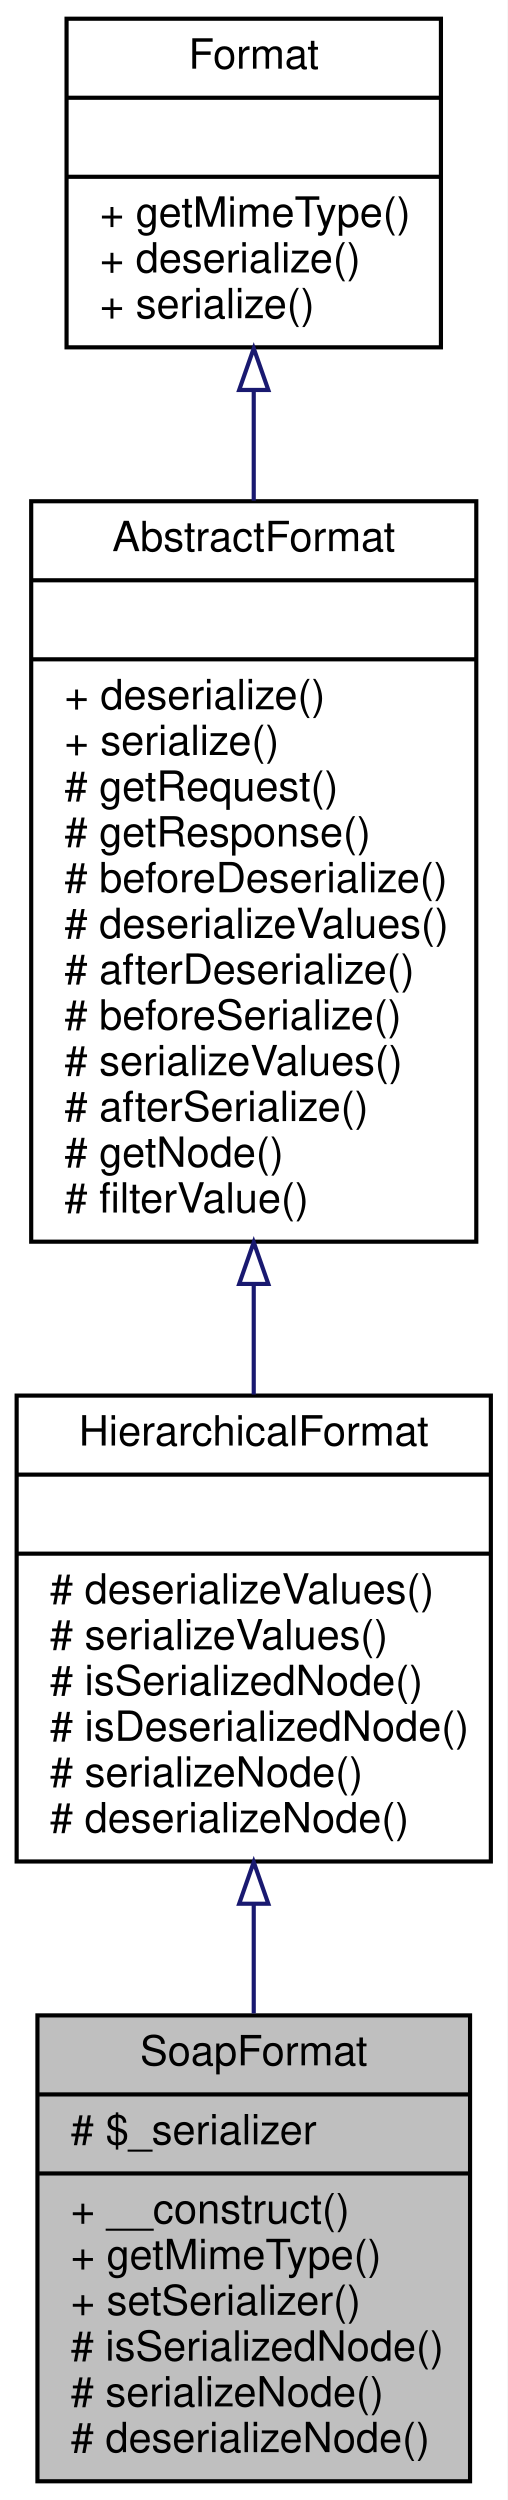
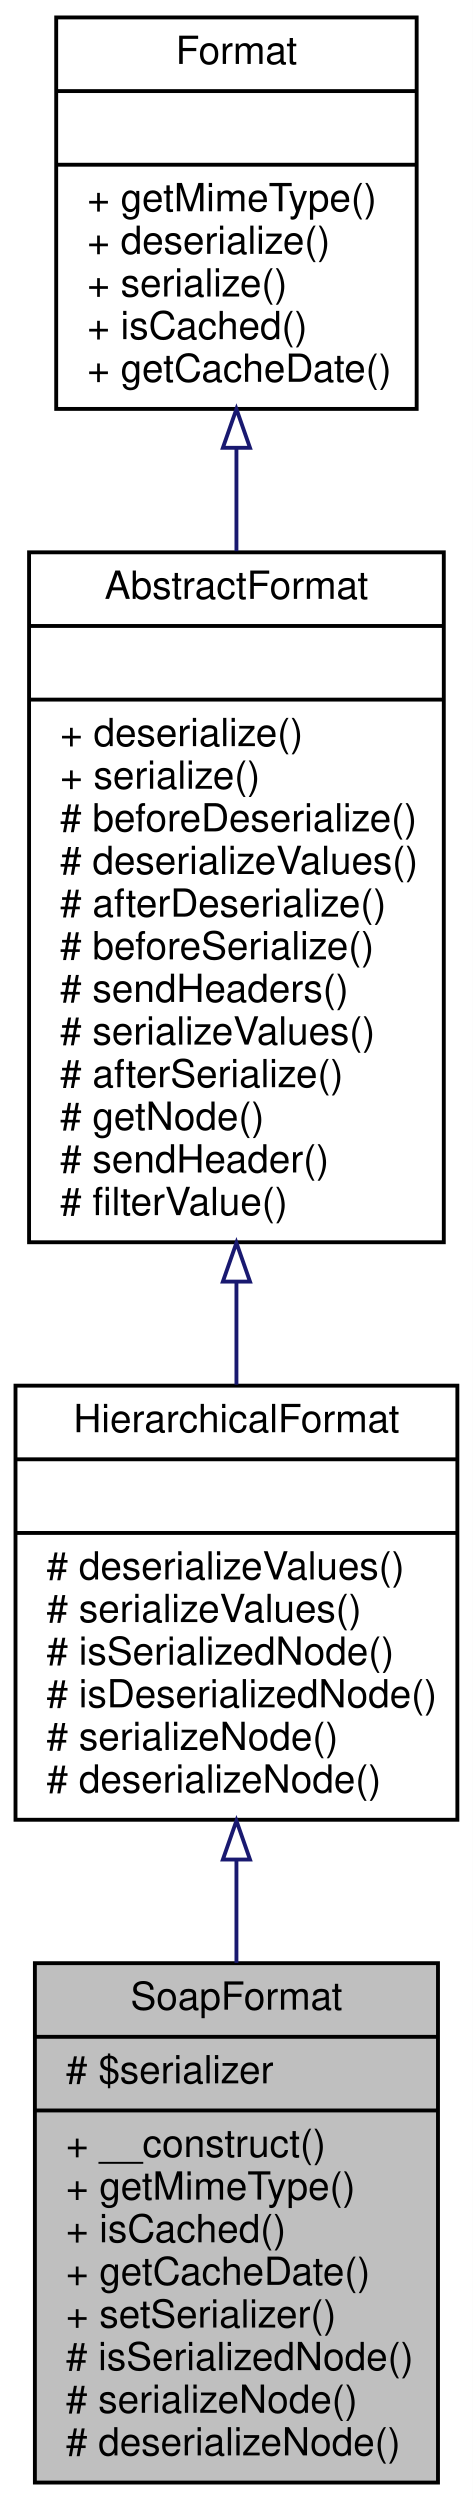
- <svg xmlns="http://www.w3.org/2000/svg" xmlns:xlink="http://www.w3.org/1999/xlink" width="122pt" height="601pt" viewBox="0.00 0.00 122.00 601.00">
-   <g id="graph0" class="graph" transform="scale(1 1) rotate(0) translate(4 597)">
-     <polygon fill="white" stroke="none" points="-4,4 -4,-597 118,-597 118,4 -4,4" />
+ <svg xmlns="http://www.w3.org/2000/svg" xmlns:xlink="http://www.w3.org/1999/xlink" width="122pt" height="645pt" viewBox="0.00 0.00 122.00 645.00">
+   <g id="graph0" class="graph" transform="scale(1 1) rotate(0) translate(4 641)">
+     <polygon fill="white" stroke="none" points="-4,4 -4,-641 118,-641 118,4 -4,4" />
    <g id="node1" class="node">
-       <polygon fill="#bfbfbf" stroke="black" points="5,-0.5 5,-112.5 109,-112.5 109,-0.5 5,-0.5" />
-       <text text-anchor="middle" x="57" y="-100.5" font-family="Helvetica,sans-Serif" font-size="10.00">SoapFormat</text>
-       <polyline fill="none" stroke="black" points="5,-93.5 109,-93.5 " />
-       <text text-anchor="start" x="13" y="-81.5" font-family="Helvetica,sans-Serif" font-size="10.00"># $_serializer</text>
-       <polyline fill="none" stroke="black" points="5,-74.5 109,-74.5 " />
-       <text text-anchor="start" x="13" y="-62.5" font-family="Helvetica,sans-Serif" font-size="10.00">+ __construct()</text>
-       <text text-anchor="start" x="13" y="-51.5" font-family="Helvetica,sans-Serif" font-size="10.00">+ getMimeType()</text>
+       <polygon fill="#bfbfbf" stroke="black" points="5,-0.5 5,-134.5 109,-134.5 109,-0.5 5,-0.5" />
+       <text text-anchor="middle" x="57" y="-122.5" font-family="Helvetica,sans-Serif" font-size="10.00">SoapFormat</text>
+       <polyline fill="none" stroke="black" points="5,-115.5 109,-115.5 " />
+       <text text-anchor="start" x="13" y="-103.5" font-family="Helvetica,sans-Serif" font-size="10.00"># $serializer</text>
+       <polyline fill="none" stroke="black" points="5,-96.5 109,-96.5 " />
+       <text text-anchor="start" x="13" y="-84.5" font-family="Helvetica,sans-Serif" font-size="10.00">+ __construct()</text>
+       <text text-anchor="start" x="13" y="-73.5" font-family="Helvetica,sans-Serif" font-size="10.00">+ getMimeType()</text>
+       <text text-anchor="start" x="13" y="-62.5" font-family="Helvetica,sans-Serif" font-size="10.00">+ isCached()</text>
+       <text text-anchor="start" x="13" y="-51.5" font-family="Helvetica,sans-Serif" font-size="10.00">+ getCacheDate()</text>
      <text text-anchor="start" x="13" y="-40.5" font-family="Helvetica,sans-Serif" font-size="10.00">+ setSerializer()</text>
      <text text-anchor="start" x="13" y="-29.5" font-family="Helvetica,sans-Serif" font-size="10.00"># isSerializedNode()</text>
      <text text-anchor="start" x="13" y="-18.5" font-family="Helvetica,sans-Serif" font-size="10.00"># serializeNode()</text>
      <text text-anchor="start" x="13" y="-7.5" font-family="Helvetica,sans-Serif" font-size="10.00"># deserializeNode()</text>
    </g>
    <g id="node2" class="node">
      <g id="a_node2">
-         <a xlink:href="classwcmf_1_1lib_1_1presentation_1_1format_1_1impl_1_1_hierarchical_format.html" target="_top" xlink:title="HierarchicalFormat maybe used as base class for formats that are able to represent hierarchical data ...">
-           <polygon fill="white" stroke="black" points="0,-149.5 0,-261.5 114,-261.5 114,-149.5 0,-149.5" />
-           <text text-anchor="middle" x="57" y="-249.5" font-family="Helvetica,sans-Serif" font-size="10.00">HierarchicalFormat</text>
-           <polyline fill="none" stroke="black" points="0,-242.5 114,-242.5 " />
-           <text text-anchor="middle" x="57" y="-230.5" font-family="Helvetica,sans-Serif" font-size="10.00"> </text>
-           <polyline fill="none" stroke="black" points="0,-223.5 114,-223.5 " />
-           <text text-anchor="start" x="8" y="-211.5" font-family="Helvetica,sans-Serif" font-size="10.00"># deserializeValues()</text>
-           <text text-anchor="start" x="8" y="-200.5" font-family="Helvetica,sans-Serif" font-size="10.00"># serializeValues()</text>
-           <text text-anchor="start" x="8" y="-189.5" font-family="Helvetica,sans-Serif" font-size="10.00"># isSerializedNode()</text>
-           <text text-anchor="start" x="8" y="-178.5" font-family="Helvetica,sans-Serif" font-size="10.00"># isDeserializedNode()</text>
-           <text text-anchor="start" x="8" y="-167.5" font-family="Helvetica,sans-Serif" font-size="10.00"># serializeNode()</text>
-           <text text-anchor="start" x="8" y="-156.5" font-family="Helvetica,sans-Serif" font-size="10.00"># deserializeNode()</text>
+         <a xlink:href="classwcmf_1_1lib_1_1presentation_1_1format_1_1impl_1_1_hierarchical_format.html" target="_top" xlink:title="HierarchicalFormat is used as base class for formats that are able to represent hierarchical data lik...">
+           <polygon fill="white" stroke="black" points="0,-171.5 0,-283.5 114,-283.5 114,-171.5 0,-171.5" />
+           <text text-anchor="middle" x="57" y="-271.5" font-family="Helvetica,sans-Serif" font-size="10.00">HierarchicalFormat</text>
+           <polyline fill="none" stroke="black" points="0,-264.5 114,-264.5 " />
+           <text text-anchor="middle" x="57" y="-252.5" font-family="Helvetica,sans-Serif" font-size="10.00"> </text>
+           <polyline fill="none" stroke="black" points="0,-245.5 114,-245.5 " />
+           <text text-anchor="start" x="8" y="-233.5" font-family="Helvetica,sans-Serif" font-size="10.00"># deserializeValues()</text>
+           <text text-anchor="start" x="8" y="-222.5" font-family="Helvetica,sans-Serif" font-size="10.00"># serializeValues()</text>
+           <text text-anchor="start" x="8" y="-211.5" font-family="Helvetica,sans-Serif" font-size="10.00"># isSerializedNode()</text>
+           <text text-anchor="start" x="8" y="-200.5" font-family="Helvetica,sans-Serif" font-size="10.00"># isDeserializedNode()</text>
+           <text text-anchor="start" x="8" y="-189.5" font-family="Helvetica,sans-Serif" font-size="10.00"># serializeNode()</text>
+           <text text-anchor="start" x="8" y="-178.5" font-family="Helvetica,sans-Serif" font-size="10.00"># deserializeNode()</text>
        </a>
      </g>
    </g>
    <g id="edge1" class="edge">
-       <path fill="none" stroke="midnightblue" d="M57,-139.176C57,-130.427 57,-121.522 57,-112.965" />
-       <polygon fill="none" stroke="midnightblue" points="53.5,-139.344 57,-149.344 60.5,-139.344 53.5,-139.344" />
+       <path fill="none" stroke="midnightblue" d="M57,-161.094C57,-152.339 57,-143.354 57,-134.587" />
+       <polygon fill="none" stroke="midnightblue" points="53.5,-161.239 57,-171.239 60.5,-161.239 53.5,-161.239" />
    </g>
    <g id="node3" class="node">
      <g id="a_node3">
-         <a xlink:href="classwcmf_1_1lib_1_1presentation_1_1format_1_1impl_1_1_abstract_format.html" target="_top" xlink:title="AbstractFormat maybe used as base class for specialized formats. ">
-           <polygon fill="white" stroke="black" points="3.5,-298.5 3.5,-476.5 110.5,-476.5 110.5,-298.5 3.5,-298.5" />
-           <text text-anchor="middle" x="57" y="-464.5" font-family="Helvetica,sans-Serif" font-size="10.00">AbstractFormat</text>
-           <polyline fill="none" stroke="black" points="3.5,-457.5 110.5,-457.5 " />
-           <text text-anchor="middle" x="57" y="-445.5" font-family="Helvetica,sans-Serif" font-size="10.00"> </text>
-           <polyline fill="none" stroke="black" points="3.5,-438.5 110.5,-438.5 " />
-           <text text-anchor="start" x="11.5" y="-426.5" font-family="Helvetica,sans-Serif" font-size="10.00">+ deserialize()</text>
-           <text text-anchor="start" x="11.5" y="-415.5" font-family="Helvetica,sans-Serif" font-size="10.00">+ serialize()</text>
-           <text text-anchor="start" x="11.5" y="-404.5" font-family="Helvetica,sans-Serif" font-size="10.00"># getRequest()</text>
-           <text text-anchor="start" x="11.5" y="-393.5" font-family="Helvetica,sans-Serif" font-size="10.00"># getResponse()</text>
-           <text text-anchor="start" x="11.5" y="-382.5" font-family="Helvetica,sans-Serif" font-size="10.00"># beforeDeserialize()</text>
-           <text text-anchor="start" x="11.5" y="-371.5" font-family="Helvetica,sans-Serif" font-size="10.00"># deserializeValues()</text>
-           <text text-anchor="start" x="11.5" y="-360.5" font-family="Helvetica,sans-Serif" font-size="10.00"># afterDeserialize()</text>
-           <text text-anchor="start" x="11.5" y="-349.5" font-family="Helvetica,sans-Serif" font-size="10.00"># beforeSerialize()</text>
-           <text text-anchor="start" x="11.5" y="-338.5" font-family="Helvetica,sans-Serif" font-size="10.00"># serializeValues()</text>
-           <text text-anchor="start" x="11.5" y="-327.5" font-family="Helvetica,sans-Serif" font-size="10.00"># afterSerialize()</text>
-           <text text-anchor="start" x="11.5" y="-316.5" font-family="Helvetica,sans-Serif" font-size="10.00"># getNode()</text>
-           <text text-anchor="start" x="11.5" y="-305.5" font-family="Helvetica,sans-Serif" font-size="10.00"># filterValue()</text>
+         <a xlink:href="classwcmf_1_1lib_1_1presentation_1_1format_1_1impl_1_1_abstract_format.html" target="_top" xlink:title="AbstractFormat is used as base class for specialized formats. ">
+           <polygon fill="white" stroke="black" points="3.5,-320.5 3.5,-498.5 110.5,-498.5 110.5,-320.5 3.5,-320.5" />
+           <text text-anchor="middle" x="57" y="-486.5" font-family="Helvetica,sans-Serif" font-size="10.00">AbstractFormat</text>
+           <polyline fill="none" stroke="black" points="3.5,-479.5 110.5,-479.5 " />
+           <text text-anchor="middle" x="57" y="-467.5" font-family="Helvetica,sans-Serif" font-size="10.00"> </text>
+           <polyline fill="none" stroke="black" points="3.5,-460.5 110.5,-460.5 " />
+           <text text-anchor="start" x="11.5" y="-448.5" font-family="Helvetica,sans-Serif" font-size="10.00">+ deserialize()</text>
+           <text text-anchor="start" x="11.5" y="-437.5" font-family="Helvetica,sans-Serif" font-size="10.00">+ serialize()</text>
+           <text text-anchor="start" x="11.5" y="-426.5" font-family="Helvetica,sans-Serif" font-size="10.00"># beforeDeserialize()</text>
+           <text text-anchor="start" x="11.5" y="-415.5" font-family="Helvetica,sans-Serif" font-size="10.00"># deserializeValues()</text>
+           <text text-anchor="start" x="11.5" y="-404.5" font-family="Helvetica,sans-Serif" font-size="10.00"># afterDeserialize()</text>
+           <text text-anchor="start" x="11.5" y="-393.5" font-family="Helvetica,sans-Serif" font-size="10.00"># beforeSerialize()</text>
+           <text text-anchor="start" x="11.5" y="-382.5" font-family="Helvetica,sans-Serif" font-size="10.00"># sendHeaders()</text>
+           <text text-anchor="start" x="11.5" y="-371.5" font-family="Helvetica,sans-Serif" font-size="10.00"># serializeValues()</text>
+           <text text-anchor="start" x="11.5" y="-360.5" font-family="Helvetica,sans-Serif" font-size="10.00"># afterSerialize()</text>
+           <text text-anchor="start" x="11.5" y="-349.5" font-family="Helvetica,sans-Serif" font-size="10.00"># getNode()</text>
+           <text text-anchor="start" x="11.5" y="-338.5" font-family="Helvetica,sans-Serif" font-size="10.00"># sendHeader()</text>
+           <text text-anchor="start" x="11.5" y="-327.5" font-family="Helvetica,sans-Serif" font-size="10.00"># filterValue()</text>
        </a>
      </g>
    </g>
    <g id="edge2" class="edge">
-       <path fill="none" stroke="midnightblue" d="M57,-288.125C57,-279.097 57,-270.183 57,-261.75" />
-       <polygon fill="none" stroke="midnightblue" points="53.5,-288.346 57,-298.346 60.5,-288.346 53.5,-288.346" />
+       <path fill="none" stroke="midnightblue" d="M57,-310.125C57,-301.097 57,-292.183 57,-283.75" />
+       <polygon fill="none" stroke="midnightblue" points="53.5,-310.346 57,-320.346 60.5,-310.346 53.5,-310.346" />
    </g>
    <g id="node4" class="node">
      <g id="a_node4">
        <a xlink:href="interfacewcmf_1_1lib_1_1presentation_1_1format_1_1_format.html" target="_top" xlink:title="Format defines the interface for all format classes. ">
-           <polygon fill="white" stroke="black" points="12,-513.5 12,-592.5 102,-592.5 102,-513.5 12,-513.5" />
-           <text text-anchor="middle" x="57" y="-580.5" font-family="Helvetica,sans-Serif" font-size="10.00">Format</text>
-           <polyline fill="none" stroke="black" points="12,-573.5 102,-573.5 " />
-           <text text-anchor="middle" x="57" y="-561.5" font-family="Helvetica,sans-Serif" font-size="10.00"> </text>
-           <polyline fill="none" stroke="black" points="12,-554.5 102,-554.5 " />
-           <text text-anchor="start" x="20" y="-542.5" font-family="Helvetica,sans-Serif" font-size="10.00">+ getMimeType()</text>
-           <text text-anchor="start" x="20" y="-531.5" font-family="Helvetica,sans-Serif" font-size="10.00">+ deserialize()</text>
-           <text text-anchor="start" x="20" y="-520.5" font-family="Helvetica,sans-Serif" font-size="10.00">+ serialize()</text>
+           <polygon fill="white" stroke="black" points="10.5,-535.5 10.5,-636.5 103.5,-636.5 103.5,-535.5 10.5,-535.5" />
+           <text text-anchor="middle" x="57" y="-624.5" font-family="Helvetica,sans-Serif" font-size="10.00">Format</text>
+           <polyline fill="none" stroke="black" points="10.5,-617.5 103.5,-617.5 " />
+           <text text-anchor="middle" x="57" y="-605.5" font-family="Helvetica,sans-Serif" font-size="10.00"> </text>
+           <polyline fill="none" stroke="black" points="10.5,-598.5 103.5,-598.5 " />
+           <text text-anchor="start" x="18.5" y="-586.5" font-family="Helvetica,sans-Serif" font-size="10.00">+ getMimeType()</text>
+           <text text-anchor="start" x="18.5" y="-575.5" font-family="Helvetica,sans-Serif" font-size="10.00">+ deserialize()</text>
+           <text text-anchor="start" x="18.5" y="-564.5" font-family="Helvetica,sans-Serif" font-size="10.00">+ serialize()</text>
+           <text text-anchor="start" x="18.5" y="-553.5" font-family="Helvetica,sans-Serif" font-size="10.00">+ isCached()</text>
+           <text text-anchor="start" x="18.5" y="-542.5" font-family="Helvetica,sans-Serif" font-size="10.00">+ getCacheDate()</text>
        </a>
      </g>
    </g>
    <g id="edge3" class="edge">
-       <path fill="none" stroke="midnightblue" d="M57,-503.247C57,-494.789 57,-485.764 57,-476.632" />
-       <polygon fill="none" stroke="midnightblue" points="53.5,-503.253 57,-513.253 60.5,-503.253 53.5,-503.253" />
+       <path fill="none" stroke="midnightblue" d="M57,-525.256C57,-516.708 57,-507.767 57,-498.812" />
+       <polygon fill="none" stroke="midnightblue" points="53.5,-525.462 57,-535.462 60.5,-525.462 53.5,-525.462" />
    </g>
  </g>
</svg>
